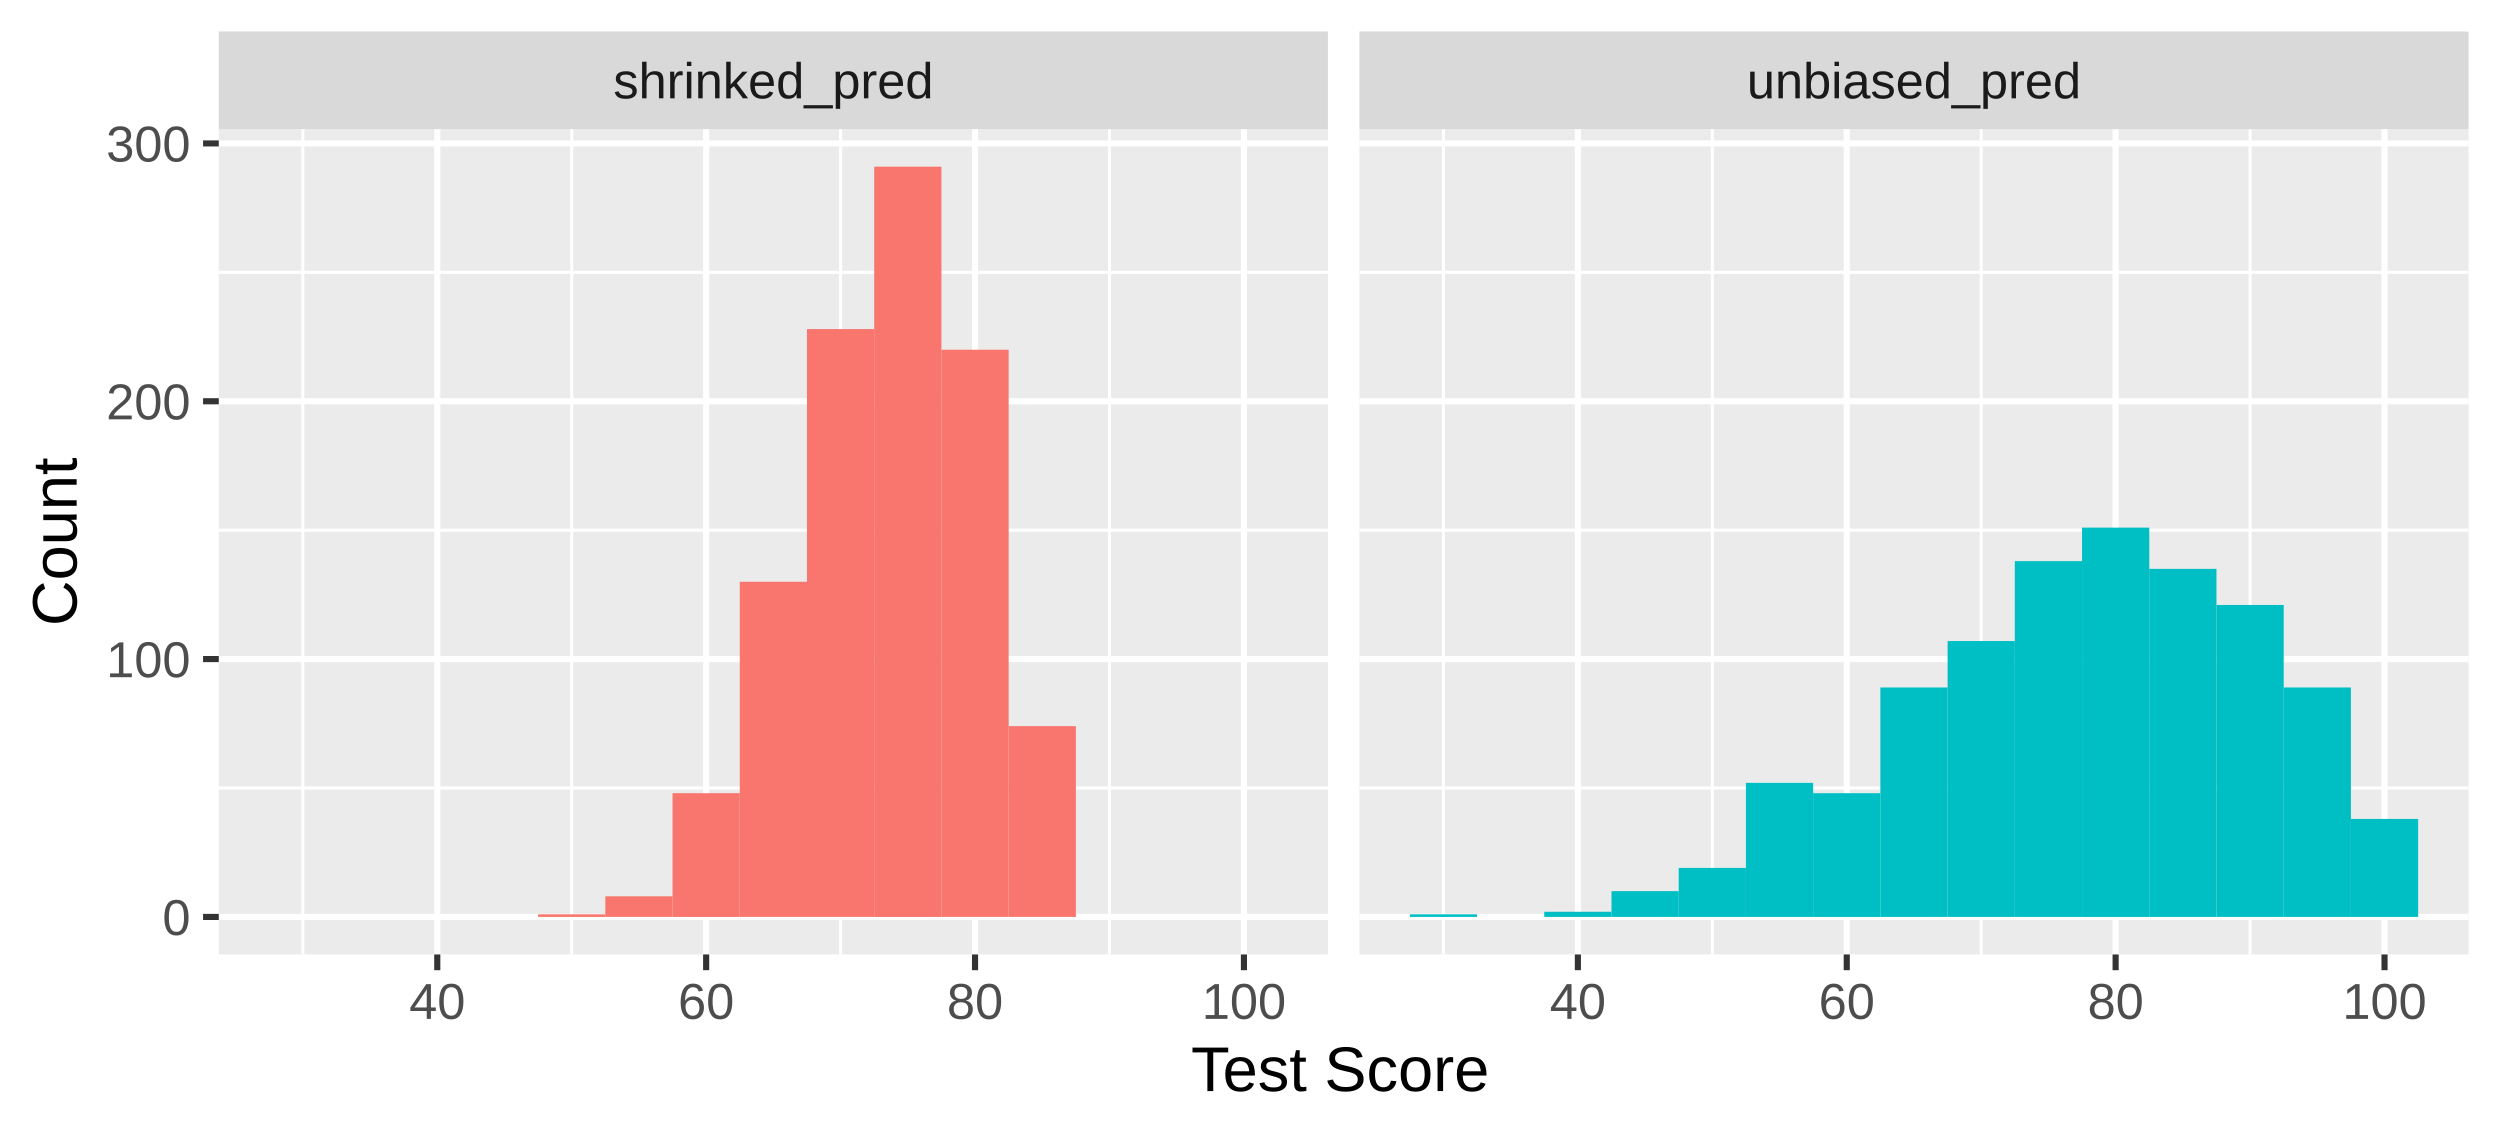
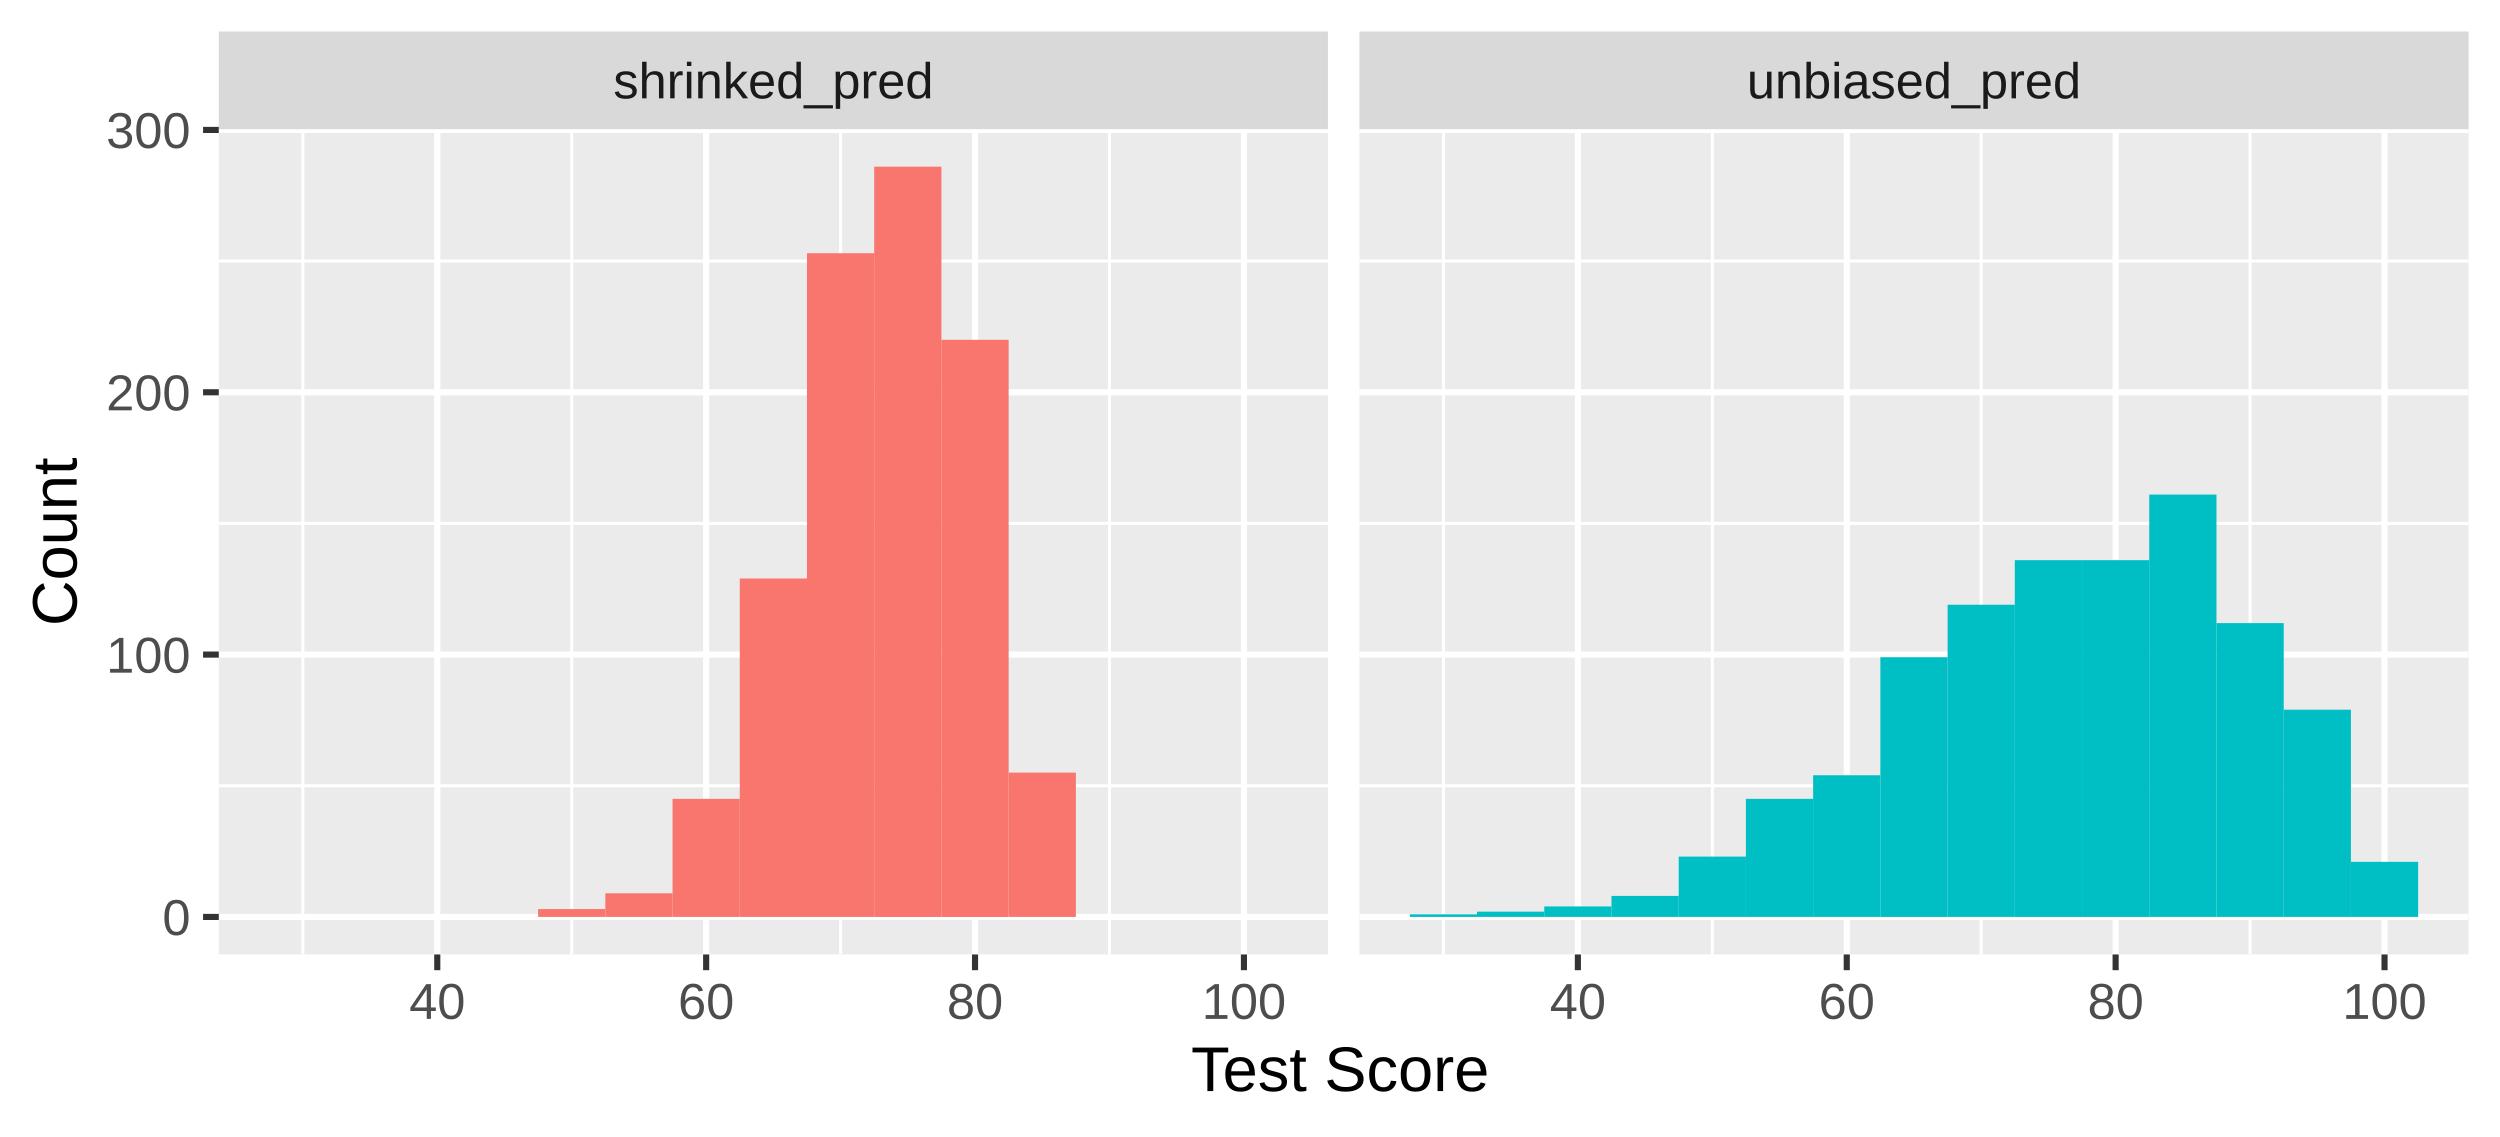
<svg xmlns="http://www.w3.org/2000/svg" viewBox="0 0 792.00 360.00">
  <defs>
    <style type="text/css">
    line, polyline, polygon, path, rect, circle {
      fill: none;
      stroke: #000000;
      stroke-linecap: round;
      stroke-linejoin: round;
      stroke-miterlimit: 10.00;
    }
  </style>
  </defs>
  <rect width="100%" height="100%" style="stroke: none; fill: #FFFFFF;" />
  <rect x="0.00" y="0.00" width="792.00" height="360.00" style="stroke-width: 1.94; stroke: #FFFFFF; fill: #FFFFFF;" />
  <defs>
    <clipPath id="cpNjkuMzF8NDIwLjY5fDMwMi4zN3w0MC45MQ==">
      <rect x="69.31" y="40.91" width="351.38" height="261.45" />
    </clipPath>
  </defs>
  <rect x="69.31" y="40.91" width="351.38" height="261.45" style="stroke-width: 1.94; stroke: none; fill: #EBEBEB;" clip-path="url(#cpNjkuMzF8NDIwLjY5fDMwMi4zN3w0MC45MQ==)" />
-   <polyline points="69.31,249.64 420.69,249.64 " style="stroke-width: 0.97; stroke: #FFFFFF; stroke-linecap: butt;" clip-path="url(#cpNjkuMzF8NDIwLjY5fDMwMi4zN3w0MC45MQ==)" />
-   <polyline points="69.31,167.96 420.69,167.96 " style="stroke-width: 0.97; stroke: #FFFFFF; stroke-linecap: butt;" clip-path="url(#cpNjkuMzF8NDIwLjY5fDMwMi4zN3w0MC45MQ==)" />
-   <polyline points="69.31,86.28 420.69,86.28 " style="stroke-width: 0.97; stroke: #FFFFFF; stroke-linecap: butt;" clip-path="url(#cpNjkuMzF8NDIwLjY5fDMwMi4zN3w0MC45MQ==)" />
+   <polyline points="69.31,248.93 420.69,248.93 " style="stroke-width: 0.97; stroke: #FFFFFF; stroke-linecap: butt;" clip-path="url(#cpNjkuMzF8NDIwLjY5fDMwMi4zN3w0MC45MQ==)" />
+   <polyline points="69.31,165.82 420.69,165.82 " style="stroke-width: 0.97; stroke: #FFFFFF; stroke-linecap: butt;" clip-path="url(#cpNjkuMzF8NDIwLjY5fDMwMi4zN3w0MC45MQ==)" />
+   <polyline points="69.31,82.71 420.69,82.71 " style="stroke-width: 0.97; stroke: #FFFFFF; stroke-linecap: butt;" clip-path="url(#cpNjkuMzF8NDIwLjY5fDMwMi4zN3w0MC45MQ==)" />
  <polyline points="95.93,302.37 95.93,40.91 " style="stroke-width: 0.97; stroke: #FFFFFF; stroke-linecap: butt;" clip-path="url(#cpNjkuMzF8NDIwLjY5fDMwMi4zN3w0MC45MQ==)" />
  <polyline points="181.12,302.37 181.12,40.91 " style="stroke-width: 0.97; stroke: #FFFFFF; stroke-linecap: butt;" clip-path="url(#cpNjkuMzF8NDIwLjY5fDMwMi4zN3w0MC45MQ==)" />
  <polyline points="266.30,302.37 266.30,40.91 " style="stroke-width: 0.97; stroke: #FFFFFF; stroke-linecap: butt;" clip-path="url(#cpNjkuMzF8NDIwLjY5fDMwMi4zN3w0MC45MQ==)" />
  <polyline points="351.48,302.37 351.48,40.91 " style="stroke-width: 0.97; stroke: #FFFFFF; stroke-linecap: butt;" clip-path="url(#cpNjkuMzF8NDIwLjY5fDMwMi4zN3w0MC45MQ==)" />
  <polyline points="69.31,290.48 420.69,290.48 " style="stroke-width: 1.94; stroke: #FFFFFF; stroke-linecap: butt;" clip-path="url(#cpNjkuMzF8NDIwLjY5fDMwMi4zN3w0MC45MQ==)" />
-   <polyline points="69.31,208.80 420.69,208.80 " style="stroke-width: 1.94; stroke: #FFFFFF; stroke-linecap: butt;" clip-path="url(#cpNjkuMzF8NDIwLjY5fDMwMi4zN3w0MC45MQ==)" />
-   <polyline points="69.31,127.12 420.69,127.12 " style="stroke-width: 1.94; stroke: #FFFFFF; stroke-linecap: butt;" clip-path="url(#cpNjkuMzF8NDIwLjY5fDMwMi4zN3w0MC45MQ==)" />
-   <polyline points="69.31,45.44 420.69,45.44 " style="stroke-width: 1.94; stroke: #FFFFFF; stroke-linecap: butt;" clip-path="url(#cpNjkuMzF8NDIwLjY5fDMwMi4zN3w0MC45MQ==)" />
+   <polyline points="69.31,207.37 420.69,207.37 " style="stroke-width: 1.94; stroke: #FFFFFF; stroke-linecap: butt;" clip-path="url(#cpNjkuMzF8NDIwLjY5fDMwMi4zN3w0MC45MQ==)" />
+   <polyline points="69.31,124.27 420.69,124.27 " style="stroke-width: 1.94; stroke: #FFFFFF; stroke-linecap: butt;" clip-path="url(#cpNjkuMzF8NDIwLjY5fDMwMi4zN3w0MC45MQ==)" />
+   <polyline points="69.31,41.16 420.69,41.16 " style="stroke-width: 1.94; stroke: #FFFFFF; stroke-linecap: butt;" clip-path="url(#cpNjkuMzF8NDIwLjY5fDMwMi4zN3w0MC45MQ==)" />
  <polyline points="138.53,302.37 138.53,40.91 " style="stroke-width: 1.94; stroke: #FFFFFF; stroke-linecap: butt;" clip-path="url(#cpNjkuMzF8NDIwLjY5fDMwMi4zN3w0MC45MQ==)" />
  <polyline points="223.71,302.37 223.71,40.91 " style="stroke-width: 1.94; stroke: #FFFFFF; stroke-linecap: butt;" clip-path="url(#cpNjkuMzF8NDIwLjY5fDMwMi4zN3w0MC45MQ==)" />
  <polyline points="308.89,302.37 308.89,40.91 " style="stroke-width: 1.94; stroke: #FFFFFF; stroke-linecap: butt;" clip-path="url(#cpNjkuMzF8NDIwLjY5fDMwMi4zN3w0MC45MQ==)" />
  <polyline points="394.08,302.37 394.08,40.91 " style="stroke-width: 1.94; stroke: #FFFFFF; stroke-linecap: butt;" clip-path="url(#cpNjkuMzF8NDIwLjY5fDMwMi4zN3w0MC45MQ==)" />
  <rect x="85.29" y="290.48" width="21.30" height="0.00" style="stroke-width: 1.07; stroke: none; stroke-linecap: square; stroke-linejoin: miter; fill: #F8766D;" clip-path="url(#cpNjkuMzF8NDIwLjY5fDMwMi4zN3w0MC45MQ==)" />
  <rect x="106.58" y="290.48" width="21.30" height="0.00" style="stroke-width: 1.07; stroke: none; stroke-linecap: square; stroke-linejoin: miter; fill: #F8766D;" clip-path="url(#cpNjkuMzF8NDIwLjY5fDMwMi4zN3w0MC45MQ==)" />
  <rect x="127.88" y="290.48" width="21.30" height="0.00" style="stroke-width: 1.07; stroke: none; stroke-linecap: square; stroke-linejoin: miter; fill: #F8766D;" clip-path="url(#cpNjkuMzF8NDIwLjY5fDMwMi4zN3w0MC45MQ==)" />
  <rect x="149.17" y="290.48" width="21.30" height="0.00" style="stroke-width: 1.07; stroke: none; stroke-linecap: square; stroke-linejoin: miter; fill: #F8766D;" clip-path="url(#cpNjkuMzF8NDIwLjY5fDMwMi4zN3w0MC45MQ==)" />
-   <rect x="170.47" y="289.66" width="21.30" height="0.82" style="stroke-width: 1.07; stroke: none; stroke-linecap: square; stroke-linejoin: miter; fill: #F8766D;" clip-path="url(#cpNjkuMzF8NDIwLjY5fDMwMi4zN3w0MC45MQ==)" />
-   <rect x="191.77" y="283.95" width="21.30" height="6.53" style="stroke-width: 1.07; stroke: none; stroke-linecap: square; stroke-linejoin: miter; fill: #F8766D;" clip-path="url(#cpNjkuMzF8NDIwLjY5fDMwMi4zN3w0MC45MQ==)" />
-   <rect x="213.06" y="251.28" width="21.30" height="39.21" style="stroke-width: 1.07; stroke: none; stroke-linecap: square; stroke-linejoin: miter; fill: #F8766D;" clip-path="url(#cpNjkuMzF8NDIwLjY5fDMwMi4zN3w0MC45MQ==)" />
-   <rect x="234.36" y="184.30" width="21.30" height="106.18" style="stroke-width: 1.07; stroke: none; stroke-linecap: square; stroke-linejoin: miter; fill: #F8766D;" clip-path="url(#cpNjkuMzF8NDIwLjY5fDMwMi4zN3w0MC45MQ==)" />
-   <rect x="255.65" y="104.25" width="21.30" height="186.23" style="stroke-width: 1.07; stroke: none; stroke-linecap: square; stroke-linejoin: miter; fill: #F8766D;" clip-path="url(#cpNjkuMzF8NDIwLjY5fDMwMi4zN3w0MC45MQ==)" />
+   <rect x="170.47" y="287.99" width="21.30" height="2.49" style="stroke-width: 1.07; stroke: none; stroke-linecap: square; stroke-linejoin: miter; fill: #F8766D;" clip-path="url(#cpNjkuMzF8NDIwLjY5fDMwMi4zN3w0MC45MQ==)" />
+   <rect x="191.77" y="283.00" width="21.30" height="7.48" style="stroke-width: 1.07; stroke: none; stroke-linecap: square; stroke-linejoin: miter; fill: #F8766D;" clip-path="url(#cpNjkuMzF8NDIwLjY5fDMwMi4zN3w0MC45MQ==)" />
+   <rect x="213.06" y="253.08" width="21.30" height="37.40" style="stroke-width: 1.07; stroke: none; stroke-linecap: square; stroke-linejoin: miter; fill: #F8766D;" clip-path="url(#cpNjkuMzF8NDIwLjY5fDMwMi4zN3w0MC45MQ==)" />
+   <rect x="234.36" y="183.27" width="21.30" height="107.21" style="stroke-width: 1.07; stroke: none; stroke-linecap: square; stroke-linejoin: miter; fill: #F8766D;" clip-path="url(#cpNjkuMzF8NDIwLjY5fDMwMi4zN3w0MC45MQ==)" />
+   <rect x="255.65" y="80.22" width="21.30" height="210.26" style="stroke-width: 1.07; stroke: none; stroke-linecap: square; stroke-linejoin: miter; fill: #F8766D;" clip-path="url(#cpNjkuMzF8NDIwLjY5fDMwMi4zN3w0MC45MQ==)" />
  <rect x="276.95" y="52.80" width="21.30" height="237.69" style="stroke-width: 1.07; stroke: none; stroke-linecap: square; stroke-linejoin: miter; fill: #F8766D;" clip-path="url(#cpNjkuMzF8NDIwLjY5fDMwMi4zN3w0MC45MQ==)" />
-   <rect x="298.24" y="110.79" width="21.30" height="179.69" style="stroke-width: 1.07; stroke: none; stroke-linecap: square; stroke-linejoin: miter; fill: #F8766D;" clip-path="url(#cpNjkuMzF8NDIwLjY5fDMwMi4zN3w0MC45MQ==)" />
-   <rect x="319.54" y="230.04" width="21.30" height="60.44" style="stroke-width: 1.07; stroke: none; stroke-linecap: square; stroke-linejoin: miter; fill: #F8766D;" clip-path="url(#cpNjkuMzF8NDIwLjY5fDMwMi4zN3w0MC45MQ==)" />
+   <rect x="298.24" y="107.65" width="21.30" height="182.84" style="stroke-width: 1.07; stroke: none; stroke-linecap: square; stroke-linejoin: miter; fill: #F8766D;" clip-path="url(#cpNjkuMzF8NDIwLjY5fDMwMi4zN3w0MC45MQ==)" />
+   <rect x="319.54" y="244.77" width="21.30" height="45.71" style="stroke-width: 1.07; stroke: none; stroke-linecap: square; stroke-linejoin: miter; fill: #F8766D;" clip-path="url(#cpNjkuMzF8NDIwLjY5fDMwMi4zN3w0MC45MQ==)" />
  <rect x="340.84" y="290.48" width="21.30" height="0.00" style="stroke-width: 1.07; stroke: none; stroke-linecap: square; stroke-linejoin: miter; fill: #F8766D;" clip-path="url(#cpNjkuMzF8NDIwLjY5fDMwMi4zN3w0MC45MQ==)" />
  <rect x="362.13" y="290.48" width="21.30" height="0.00" style="stroke-width: 1.07; stroke: none; stroke-linecap: square; stroke-linejoin: miter; fill: #F8766D;" clip-path="url(#cpNjkuMzF8NDIwLjY5fDMwMi4zN3w0MC45MQ==)" />
  <rect x="383.43" y="290.48" width="21.30" height="0.00" style="stroke-width: 1.07; stroke: none; stroke-linecap: square; stroke-linejoin: miter; fill: #F8766D;" clip-path="url(#cpNjkuMzF8NDIwLjY5fDMwMi4zN3w0MC45MQ==)" />
  <defs>
    <clipPath id="cpMC4wMHw3OTIuMDB8MzYwLjAwfDAuMDA=">
      <rect x="0.00" y="0.00" width="792.00" height="360.00" />
    </clipPath>
  </defs>
  <defs>
    <clipPath id="cpNDMwLjY2fDc4Mi4wNHwzMDIuMzd8NDAuOTE=">
      <rect x="430.66" y="40.91" width="351.38" height="261.45" />
    </clipPath>
  </defs>
  <rect x="430.66" y="40.91" width="351.38" height="261.45" style="stroke-width: 1.94; stroke: none; fill: #EBEBEB;" clip-path="url(#cpNDMwLjY2fDc4Mi4wNHwzMDIuMzd8NDAuOTE=)" />
-   <polyline points="430.66,249.64 782.04,249.64 " style="stroke-width: 0.97; stroke: #FFFFFF; stroke-linecap: butt;" clip-path="url(#cpNDMwLjY2fDc4Mi4wNHwzMDIuMzd8NDAuOTE=)" />
-   <polyline points="430.66,167.96 782.04,167.96 " style="stroke-width: 0.97; stroke: #FFFFFF; stroke-linecap: butt;" clip-path="url(#cpNDMwLjY2fDc4Mi4wNHwzMDIuMzd8NDAuOTE=)" />
-   <polyline points="430.66,86.28 782.04,86.28 " style="stroke-width: 0.97; stroke: #FFFFFF; stroke-linecap: butt;" clip-path="url(#cpNDMwLjY2fDc4Mi4wNHwzMDIuMzd8NDAuOTE=)" />
+   <polyline points="430.66,248.93 782.04,248.93 " style="stroke-width: 0.97; stroke: #FFFFFF; stroke-linecap: butt;" clip-path="url(#cpNDMwLjY2fDc4Mi4wNHwzMDIuMzd8NDAuOTE=)" />
+   <polyline points="430.66,165.82 782.04,165.82 " style="stroke-width: 0.97; stroke: #FFFFFF; stroke-linecap: butt;" clip-path="url(#cpNDMwLjY2fDc4Mi4wNHwzMDIuMzd8NDAuOTE=)" />
+   <polyline points="430.66,82.71 782.04,82.71 " style="stroke-width: 0.97; stroke: #FFFFFF; stroke-linecap: butt;" clip-path="url(#cpNDMwLjY2fDc4Mi4wNHwzMDIuMzd8NDAuOTE=)" />
  <polyline points="457.28,302.37 457.28,40.91 " style="stroke-width: 0.97; stroke: #FFFFFF; stroke-linecap: butt;" clip-path="url(#cpNDMwLjY2fDc4Mi4wNHwzMDIuMzd8NDAuOTE=)" />
  <polyline points="542.46,302.37 542.46,40.91 " style="stroke-width: 0.97; stroke: #FFFFFF; stroke-linecap: butt;" clip-path="url(#cpNDMwLjY2fDc4Mi4wNHwzMDIuMzd8NDAuOTE=)" />
  <polyline points="627.64,302.37 627.64,40.91 " style="stroke-width: 0.97; stroke: #FFFFFF; stroke-linecap: butt;" clip-path="url(#cpNDMwLjY2fDc4Mi4wNHwzMDIuMzd8NDAuOTE=)" />
  <polyline points="712.83,302.37 712.83,40.91 " style="stroke-width: 0.97; stroke: #FFFFFF; stroke-linecap: butt;" clip-path="url(#cpNDMwLjY2fDc4Mi4wNHwzMDIuMzd8NDAuOTE=)" />
  <polyline points="430.66,290.48 782.04,290.48 " style="stroke-width: 1.94; stroke: #FFFFFF; stroke-linecap: butt;" clip-path="url(#cpNDMwLjY2fDc4Mi4wNHwzMDIuMzd8NDAuOTE=)" />
-   <polyline points="430.66,208.80 782.04,208.80 " style="stroke-width: 1.94; stroke: #FFFFFF; stroke-linecap: butt;" clip-path="url(#cpNDMwLjY2fDc4Mi4wNHwzMDIuMzd8NDAuOTE=)" />
-   <polyline points="430.66,127.12 782.04,127.12 " style="stroke-width: 1.94; stroke: #FFFFFF; stroke-linecap: butt;" clip-path="url(#cpNDMwLjY2fDc4Mi4wNHwzMDIuMzd8NDAuOTE=)" />
-   <polyline points="430.66,45.44 782.04,45.44 " style="stroke-width: 1.94; stroke: #FFFFFF; stroke-linecap: butt;" clip-path="url(#cpNDMwLjY2fDc4Mi4wNHwzMDIuMzd8NDAuOTE=)" />
+   <polyline points="430.66,207.37 782.04,207.37 " style="stroke-width: 1.94; stroke: #FFFFFF; stroke-linecap: butt;" clip-path="url(#cpNDMwLjY2fDc4Mi4wNHwzMDIuMzd8NDAuOTE=)" />
+   <polyline points="430.66,124.27 782.04,124.27 " style="stroke-width: 1.94; stroke: #FFFFFF; stroke-linecap: butt;" clip-path="url(#cpNDMwLjY2fDc4Mi4wNHwzMDIuMzd8NDAuOTE=)" />
+   <polyline points="430.66,41.16 782.04,41.16 " style="stroke-width: 1.94; stroke: #FFFFFF; stroke-linecap: butt;" clip-path="url(#cpNDMwLjY2fDc4Mi4wNHwzMDIuMzd8NDAuOTE=)" />
  <polyline points="499.87,302.37 499.87,40.91 " style="stroke-width: 1.94; stroke: #FFFFFF; stroke-linecap: butt;" clip-path="url(#cpNDMwLjY2fDc4Mi4wNHwzMDIuMzd8NDAuOTE=)" />
  <polyline points="585.05,302.37 585.05,40.91 " style="stroke-width: 1.94; stroke: #FFFFFF; stroke-linecap: butt;" clip-path="url(#cpNDMwLjY2fDc4Mi4wNHwzMDIuMzd8NDAuOTE=)" />
  <polyline points="670.23,302.37 670.23,40.91 " style="stroke-width: 1.94; stroke: #FFFFFF; stroke-linecap: butt;" clip-path="url(#cpNDMwLjY2fDc4Mi4wNHwzMDIuMzd8NDAuOTE=)" />
  <polyline points="755.42,302.37 755.42,40.91 " style="stroke-width: 1.94; stroke: #FFFFFF; stroke-linecap: butt;" clip-path="url(#cpNDMwLjY2fDc4Mi4wNHwzMDIuMzd8NDAuOTE=)" />
-   <rect x="446.63" y="289.66" width="21.30" height="0.82" style="stroke-width: 1.07; stroke: none; stroke-linecap: square; stroke-linejoin: miter; fill: #00BFC4;" clip-path="url(#cpNDMwLjY2fDc4Mi4wNHwzMDIuMzd8NDAuOTE=)" />
-   <rect x="467.92" y="290.48" width="21.30" height="0.00" style="stroke-width: 1.07; stroke: none; stroke-linecap: square; stroke-linejoin: miter; fill: #00BFC4;" clip-path="url(#cpNDMwLjY2fDc4Mi4wNHwzMDIuMzd8NDAuOTE=)" />
-   <rect x="489.22" y="288.85" width="21.30" height="1.63" style="stroke-width: 1.07; stroke: none; stroke-linecap: square; stroke-linejoin: miter; fill: #00BFC4;" clip-path="url(#cpNDMwLjY2fDc4Mi4wNHwzMDIuMzd8NDAuOTE=)" />
-   <rect x="510.52" y="282.31" width="21.30" height="8.17" style="stroke-width: 1.07; stroke: none; stroke-linecap: square; stroke-linejoin: miter; fill: #00BFC4;" clip-path="url(#cpNDMwLjY2fDc4Mi4wNHwzMDIuMzd8NDAuOTE=)" />
-   <rect x="531.81" y="274.96" width="21.30" height="15.52" style="stroke-width: 1.07; stroke: none; stroke-linecap: square; stroke-linejoin: miter; fill: #00BFC4;" clip-path="url(#cpNDMwLjY2fDc4Mi4wNHwzMDIuMzd8NDAuOTE=)" />
-   <rect x="553.11" y="248.01" width="21.30" height="42.47" style="stroke-width: 1.07; stroke: none; stroke-linecap: square; stroke-linejoin: miter; fill: #00BFC4;" clip-path="url(#cpNDMwLjY2fDc4Mi4wNHwzMDIuMzd8NDAuOTE=)" />
-   <rect x="574.40" y="251.28" width="21.30" height="39.21" style="stroke-width: 1.07; stroke: none; stroke-linecap: square; stroke-linejoin: miter; fill: #00BFC4;" clip-path="url(#cpNDMwLjY2fDc4Mi4wNHwzMDIuMzd8NDAuOTE=)" />
-   <rect x="595.70" y="217.79" width="21.30" height="72.69" style="stroke-width: 1.07; stroke: none; stroke-linecap: square; stroke-linejoin: miter; fill: #00BFC4;" clip-path="url(#cpNDMwLjY2fDc4Mi4wNHwzMDIuMzd8NDAuOTE=)" />
-   <rect x="617.00" y="203.08" width="21.30" height="87.40" style="stroke-width: 1.07; stroke: none; stroke-linecap: square; stroke-linejoin: miter; fill: #00BFC4;" clip-path="url(#cpNDMwLjY2fDc4Mi4wNHwzMDIuMzd8NDAuOTE=)" />
-   <rect x="638.29" y="177.76" width="21.30" height="112.72" style="stroke-width: 1.07; stroke: none; stroke-linecap: square; stroke-linejoin: miter; fill: #00BFC4;" clip-path="url(#cpNDMwLjY2fDc4Mi4wNHwzMDIuMzd8NDAuOTE=)" />
-   <rect x="659.59" y="167.15" width="21.30" height="123.34" style="stroke-width: 1.07; stroke: none; stroke-linecap: square; stroke-linejoin: miter; fill: #00BFC4;" clip-path="url(#cpNDMwLjY2fDc4Mi4wNHwzMDIuMzd8NDAuOTE=)" />
-   <rect x="680.88" y="180.21" width="21.30" height="110.27" style="stroke-width: 1.07; stroke: none; stroke-linecap: square; stroke-linejoin: miter; fill: #00BFC4;" clip-path="url(#cpNDMwLjY2fDc4Mi4wNHwzMDIuMzd8NDAuOTE=)" />
-   <rect x="702.18" y="191.65" width="21.30" height="98.83" style="stroke-width: 1.07; stroke: none; stroke-linecap: square; stroke-linejoin: miter; fill: #00BFC4;" clip-path="url(#cpNDMwLjY2fDc4Mi4wNHwzMDIuMzd8NDAuOTE=)" />
-   <rect x="723.47" y="217.79" width="21.30" height="72.69" style="stroke-width: 1.07; stroke: none; stroke-linecap: square; stroke-linejoin: miter; fill: #00BFC4;" clip-path="url(#cpNDMwLjY2fDc4Mi4wNHwzMDIuMzd8NDAuOTE=)" />
-   <rect x="744.77" y="259.44" width="21.30" height="31.04" style="stroke-width: 1.07; stroke: none; stroke-linecap: square; stroke-linejoin: miter; fill: #00BFC4;" clip-path="url(#cpNDMwLjY2fDc4Mi4wNHwzMDIuMzd8NDAuOTE=)" />
+   <rect x="446.63" y="289.65" width="21.30" height="0.83" style="stroke-width: 1.07; stroke: none; stroke-linecap: square; stroke-linejoin: miter; fill: #00BFC4;" clip-path="url(#cpNDMwLjY2fDc4Mi4wNHwzMDIuMzd8NDAuOTE=)" />
+   <rect x="467.92" y="288.82" width="21.30" height="1.66" style="stroke-width: 1.07; stroke: none; stroke-linecap: square; stroke-linejoin: miter; fill: #00BFC4;" clip-path="url(#cpNDMwLjY2fDc4Mi4wNHwzMDIuMzd8NDAuOTE=)" />
+   <rect x="489.22" y="287.16" width="21.30" height="3.32" style="stroke-width: 1.07; stroke: none; stroke-linecap: square; stroke-linejoin: miter; fill: #00BFC4;" clip-path="url(#cpNDMwLjY2fDc4Mi4wNHwzMDIuMzd8NDAuOTE=)" />
+   <rect x="510.52" y="283.83" width="21.30" height="6.65" style="stroke-width: 1.07; stroke: none; stroke-linecap: square; stroke-linejoin: miter; fill: #00BFC4;" clip-path="url(#cpNDMwLjY2fDc4Mi4wNHwzMDIuMzd8NDAuOTE=)" />
+   <rect x="531.81" y="271.37" width="21.30" height="19.11" style="stroke-width: 1.07; stroke: none; stroke-linecap: square; stroke-linejoin: miter; fill: #00BFC4;" clip-path="url(#cpNDMwLjY2fDc4Mi4wNHwzMDIuMzd8NDAuOTE=)" />
+   <rect x="553.11" y="253.08" width="21.30" height="37.40" style="stroke-width: 1.07; stroke: none; stroke-linecap: square; stroke-linejoin: miter; fill: #00BFC4;" clip-path="url(#cpNDMwLjY2fDc4Mi4wNHwzMDIuMzd8NDAuOTE=)" />
+   <rect x="574.40" y="245.60" width="21.30" height="44.88" style="stroke-width: 1.07; stroke: none; stroke-linecap: square; stroke-linejoin: miter; fill: #00BFC4;" clip-path="url(#cpNDMwLjY2fDc4Mi4wNHwzMDIuMzd8NDAuOTE=)" />
+   <rect x="595.70" y="208.21" width="21.30" height="82.28" style="stroke-width: 1.07; stroke: none; stroke-linecap: square; stroke-linejoin: miter; fill: #00BFC4;" clip-path="url(#cpNDMwLjY2fDc4Mi4wNHwzMDIuMzd8NDAuOTE=)" />
+   <rect x="617.00" y="191.58" width="21.30" height="98.90" style="stroke-width: 1.07; stroke: none; stroke-linecap: square; stroke-linejoin: miter; fill: #00BFC4;" clip-path="url(#cpNDMwLjY2fDc4Mi4wNHwzMDIuMzd8NDAuOTE=)" />
+   <rect x="638.29" y="177.46" width="21.30" height="113.03" style="stroke-width: 1.07; stroke: none; stroke-linecap: square; stroke-linejoin: miter; fill: #00BFC4;" clip-path="url(#cpNDMwLjY2fDc4Mi4wNHwzMDIuMzd8NDAuOTE=)" />
+   <rect x="659.59" y="177.46" width="21.30" height="113.03" style="stroke-width: 1.07; stroke: none; stroke-linecap: square; stroke-linejoin: miter; fill: #00BFC4;" clip-path="url(#cpNDMwLjY2fDc4Mi4wNHwzMDIuMzd8NDAuOTE=)" />
+   <rect x="680.88" y="156.68" width="21.30" height="133.80" style="stroke-width: 1.07; stroke: none; stroke-linecap: square; stroke-linejoin: miter; fill: #00BFC4;" clip-path="url(#cpNDMwLjY2fDc4Mi4wNHwzMDIuMzd8NDAuOTE=)" />
+   <rect x="702.18" y="197.40" width="21.30" height="93.08" style="stroke-width: 1.07; stroke: none; stroke-linecap: square; stroke-linejoin: miter; fill: #00BFC4;" clip-path="url(#cpNDMwLjY2fDc4Mi4wNHwzMDIuMzd8NDAuOTE=)" />
+   <rect x="723.47" y="224.83" width="21.30" height="65.65" style="stroke-width: 1.07; stroke: none; stroke-linecap: square; stroke-linejoin: miter; fill: #00BFC4;" clip-path="url(#cpNDMwLjY2fDc4Mi4wNHwzMDIuMzd8NDAuOTE=)" />
+   <rect x="744.77" y="273.03" width="21.30" height="17.45" style="stroke-width: 1.07; stroke: none; stroke-linecap: square; stroke-linejoin: miter; fill: #00BFC4;" clip-path="url(#cpNDMwLjY2fDc4Mi4wNHwzMDIuMzd8NDAuOTE=)" />
  <defs>
    <clipPath id="cpMC4wMHw3OTIuMDB8MzYwLjAwfDAuMDA=">
      <rect x="0.00" y="0.00" width="792.00" height="360.00" />
    </clipPath>
  </defs>
  <defs>
    <clipPath id="cpNjkuMzF8NDIwLjY5fDQwLjkxfDkuOTY=">
      <rect x="69.31" y="9.96" width="351.38" height="30.95" />
    </clipPath>
  </defs>
  <rect x="69.31" y="9.96" width="351.38" height="30.95" style="stroke-width: 1.94; stroke: none; fill: #D9D9D9;" clip-path="url(#cpNjkuMzF8NDIwLjY5fDQwLjkxfDkuOTY=)" />
  <g clip-path="url(#cpNjkuMzF8NDIwLjY5fDQwLjkxfDkuOTY=)">
    <text x="194.31" y="31.16" style="font-size: 16.00px; fill: #1A1A1A; font-family: Arial;" textLength="101.40px" lengthAdjust="spacingAndGlyphs">shrinked_pred</text>
  </g>
  <defs>
    <clipPath id="cpMC4wMHw3OTIuMDB8MzYwLjAwfDAuMDA=">
      <rect x="0.00" y="0.00" width="792.00" height="360.00" />
    </clipPath>
  </defs>
  <defs>
    <clipPath id="cpNDMwLjY2fDc4Mi4wNHw0MC45MXw5Ljk2">
      <rect x="430.66" y="9.96" width="351.38" height="30.95" />
    </clipPath>
  </defs>
  <rect x="430.66" y="9.96" width="351.38" height="30.95" style="stroke-width: 1.94; stroke: none; fill: #D9D9D9;" clip-path="url(#cpNDMwLjY2fDc4Mi4wNHw0MC45MXw5Ljk2)" />
  <g clip-path="url(#cpNDMwLjY2fDc4Mi4wNHw0MC45MXw5Ljk2)">
    <text x="553.41" y="31.16" style="font-size: 16.00px; fill: #1A1A1A; font-family: Arial;" textLength="105.87px" lengthAdjust="spacingAndGlyphs">unbiased_pred</text>
  </g>
  <defs>
    <clipPath id="cpMC4wMHw3OTIuMDB8MzYwLjAwfDAuMDA=">
      <rect x="0.00" y="0.00" width="792.00" height="360.00" />
    </clipPath>
  </defs>
  <polyline points="138.53,307.35 138.53,302.37 " style="stroke-width: 1.94; stroke: #333333; stroke-linecap: butt;" clip-path="url(#cpMC4wMHw3OTIuMDB8MzYwLjAwfDAuMDA=)" />
  <polyline points="223.71,307.35 223.71,302.37 " style="stroke-width: 1.94; stroke: #333333; stroke-linecap: butt;" clip-path="url(#cpMC4wMHw3OTIuMDB8MzYwLjAwfDAuMDA=)" />
  <polyline points="308.89,307.35 308.89,302.37 " style="stroke-width: 1.94; stroke: #333333; stroke-linecap: butt;" clip-path="url(#cpMC4wMHw3OTIuMDB8MzYwLjAwfDAuMDA=)" />
  <polyline points="394.08,307.35 394.08,302.37 " style="stroke-width: 1.94; stroke: #333333; stroke-linecap: butt;" clip-path="url(#cpMC4wMHw3OTIuMDB8MzYwLjAwfDAuMDA=)" />
  <g clip-path="url(#cpMC4wMHw3OTIuMDB8MzYwLjAwfDAuMDA=)">
    <text x="129.63" y="322.78" style="font-size: 16.00px; fill: #4D4D4D; font-family: Arial;" textLength="17.80px" lengthAdjust="spacingAndGlyphs">40</text>
  </g>
  <g clip-path="url(#cpMC4wMHw3OTIuMDB8MzYwLjAwfDAuMDA=)">
    <text x="214.81" y="322.78" style="font-size: 16.00px; fill: #4D4D4D; font-family: Arial;" textLength="17.80px" lengthAdjust="spacingAndGlyphs">60</text>
  </g>
  <g clip-path="url(#cpMC4wMHw3OTIuMDB8MzYwLjAwfDAuMDA=)">
    <text x="299.99" y="322.78" style="font-size: 16.00px; fill: #4D4D4D; font-family: Arial;" textLength="17.80px" lengthAdjust="spacingAndGlyphs">80</text>
  </g>
  <g clip-path="url(#cpMC4wMHw3OTIuMDB8MzYwLjAwfDAuMDA=)">
    <text x="380.73" y="322.78" style="font-size: 16.00px; fill: #4D4D4D; font-family: Arial;" textLength="26.70px" lengthAdjust="spacingAndGlyphs">100</text>
  </g>
  <polyline points="499.87,307.35 499.87,302.37 " style="stroke-width: 1.94; stroke: #333333; stroke-linecap: butt;" clip-path="url(#cpMC4wMHw3OTIuMDB8MzYwLjAwfDAuMDA=)" />
  <polyline points="585.05,307.35 585.05,302.37 " style="stroke-width: 1.94; stroke: #333333; stroke-linecap: butt;" clip-path="url(#cpMC4wMHw3OTIuMDB8MzYwLjAwfDAuMDA=)" />
  <polyline points="670.23,307.35 670.23,302.37 " style="stroke-width: 1.94; stroke: #333333; stroke-linecap: butt;" clip-path="url(#cpMC4wMHw3OTIuMDB8MzYwLjAwfDAuMDA=)" />
  <polyline points="755.42,307.35 755.42,302.37 " style="stroke-width: 1.94; stroke: #333333; stroke-linecap: butt;" clip-path="url(#cpMC4wMHw3OTIuMDB8MzYwLjAwfDAuMDA=)" />
  <g clip-path="url(#cpMC4wMHw3OTIuMDB8MzYwLjAwfDAuMDA=)">
    <text x="490.97" y="322.78" style="font-size: 16.00px; fill: #4D4D4D; font-family: Arial;" textLength="17.80px" lengthAdjust="spacingAndGlyphs">40</text>
  </g>
  <g clip-path="url(#cpMC4wMHw3OTIuMDB8MzYwLjAwfDAuMDA=)">
    <text x="576.15" y="322.78" style="font-size: 16.00px; fill: #4D4D4D; font-family: Arial;" textLength="17.80px" lengthAdjust="spacingAndGlyphs">60</text>
  </g>
  <g clip-path="url(#cpMC4wMHw3OTIuMDB8MzYwLjAwfDAuMDA=)">
    <text x="661.34" y="322.78" style="font-size: 16.00px; fill: #4D4D4D; font-family: Arial;" textLength="17.80px" lengthAdjust="spacingAndGlyphs">80</text>
  </g>
  <g clip-path="url(#cpMC4wMHw3OTIuMDB8MzYwLjAwfDAuMDA=)">
    <text x="742.07" y="322.78" style="font-size: 16.00px; fill: #4D4D4D; font-family: Arial;" textLength="26.70px" lengthAdjust="spacingAndGlyphs">100</text>
  </g>
  <g clip-path="url(#cpMC4wMHw3OTIuMDB8MzYwLjAwfDAuMDA=)">
    <text x="51.45" y="296.21" style="font-size: 16.00px; fill: #4D4D4D; font-family: Arial;" textLength="8.90px" lengthAdjust="spacingAndGlyphs">0</text>
  </g>
  <g clip-path="url(#cpMC4wMHw3OTIuMDB8MzYwLjAwfDAuMDA=)">
-     <text x="33.65" y="214.53" style="font-size: 16.00px; fill: #4D4D4D; font-family: Arial;" textLength="26.70px" lengthAdjust="spacingAndGlyphs">100</text>
+     <text x="33.65" y="213.10" style="font-size: 16.00px; fill: #4D4D4D; font-family: Arial;" textLength="26.70px" lengthAdjust="spacingAndGlyphs">100</text>
  </g>
  <g clip-path="url(#cpMC4wMHw3OTIuMDB8MzYwLjAwfDAuMDA=)">
-     <text x="33.65" y="132.85" style="font-size: 16.00px; fill: #4D4D4D; font-family: Arial;" textLength="26.70px" lengthAdjust="spacingAndGlyphs">200</text>
+     <text x="33.65" y="129.99" style="font-size: 16.00px; fill: #4D4D4D; font-family: Arial;" textLength="26.70px" lengthAdjust="spacingAndGlyphs">200</text>
  </g>
  <g clip-path="url(#cpMC4wMHw3OTIuMDB8MzYwLjAwfDAuMDA=)">
-     <text x="33.65" y="51.17" style="font-size: 16.00px; fill: #4D4D4D; font-family: Arial;" textLength="26.70px" lengthAdjust="spacingAndGlyphs">300</text>
+     <text x="33.65" y="46.89" style="font-size: 16.00px; fill: #4D4D4D; font-family: Arial;" textLength="26.70px" lengthAdjust="spacingAndGlyphs">300</text>
  </g>
  <polyline points="64.33,290.48 69.31,290.48 " style="stroke-width: 1.94; stroke: #333333; stroke-linecap: butt;" clip-path="url(#cpMC4wMHw3OTIuMDB8MzYwLjAwfDAuMDA=)" />
-   <polyline points="64.33,208.80 69.31,208.80 " style="stroke-width: 1.94; stroke: #333333; stroke-linecap: butt;" clip-path="url(#cpMC4wMHw3OTIuMDB8MzYwLjAwfDAuMDA=)" />
-   <polyline points="64.33,127.12 69.31,127.12 " style="stroke-width: 1.94; stroke: #333333; stroke-linecap: butt;" clip-path="url(#cpMC4wMHw3OTIuMDB8MzYwLjAwfDAuMDA=)" />
-   <polyline points="64.33,45.44 69.31,45.44 " style="stroke-width: 1.94; stroke: #333333; stroke-linecap: butt;" clip-path="url(#cpMC4wMHw3OTIuMDB8MzYwLjAwfDAuMDA=)" />
+   <polyline points="64.33,207.37 69.31,207.37 " style="stroke-width: 1.94; stroke: #333333; stroke-linecap: butt;" clip-path="url(#cpMC4wMHw3OTIuMDB8MzYwLjAwfDAuMDA=)" />
+   <polyline points="64.33,124.27 69.31,124.27 " style="stroke-width: 1.94; stroke: #333333; stroke-linecap: butt;" clip-path="url(#cpMC4wMHw3OTIuMDB8MzYwLjAwfDAuMDA=)" />
+   <polyline points="64.33,41.16 69.31,41.16 " style="stroke-width: 1.94; stroke: #333333; stroke-linecap: butt;" clip-path="url(#cpMC4wMHw3OTIuMDB8MzYwLjAwfDAuMDA=)" />
  <g clip-path="url(#cpMC4wMHw3OTIuMDB8MzYwLjAwfDAuMDA=)">
    <text x="377.33" y="345.64" style="font-size: 20.00px; font-family: Arial;" textLength="96.70px" lengthAdjust="spacingAndGlyphs">Test Score</text>
  </g>
  <g clip-path="url(#cpMC4wMHw3OTIuMDB8MzYwLjAwfDAuMDA=)">
    <text transform="translate(24.28,198.32) rotate(-90)" style="font-size: 20.00px; font-family: Arial;" textLength="53.37px" lengthAdjust="spacingAndGlyphs">Count</text>
  </g>
</svg>
